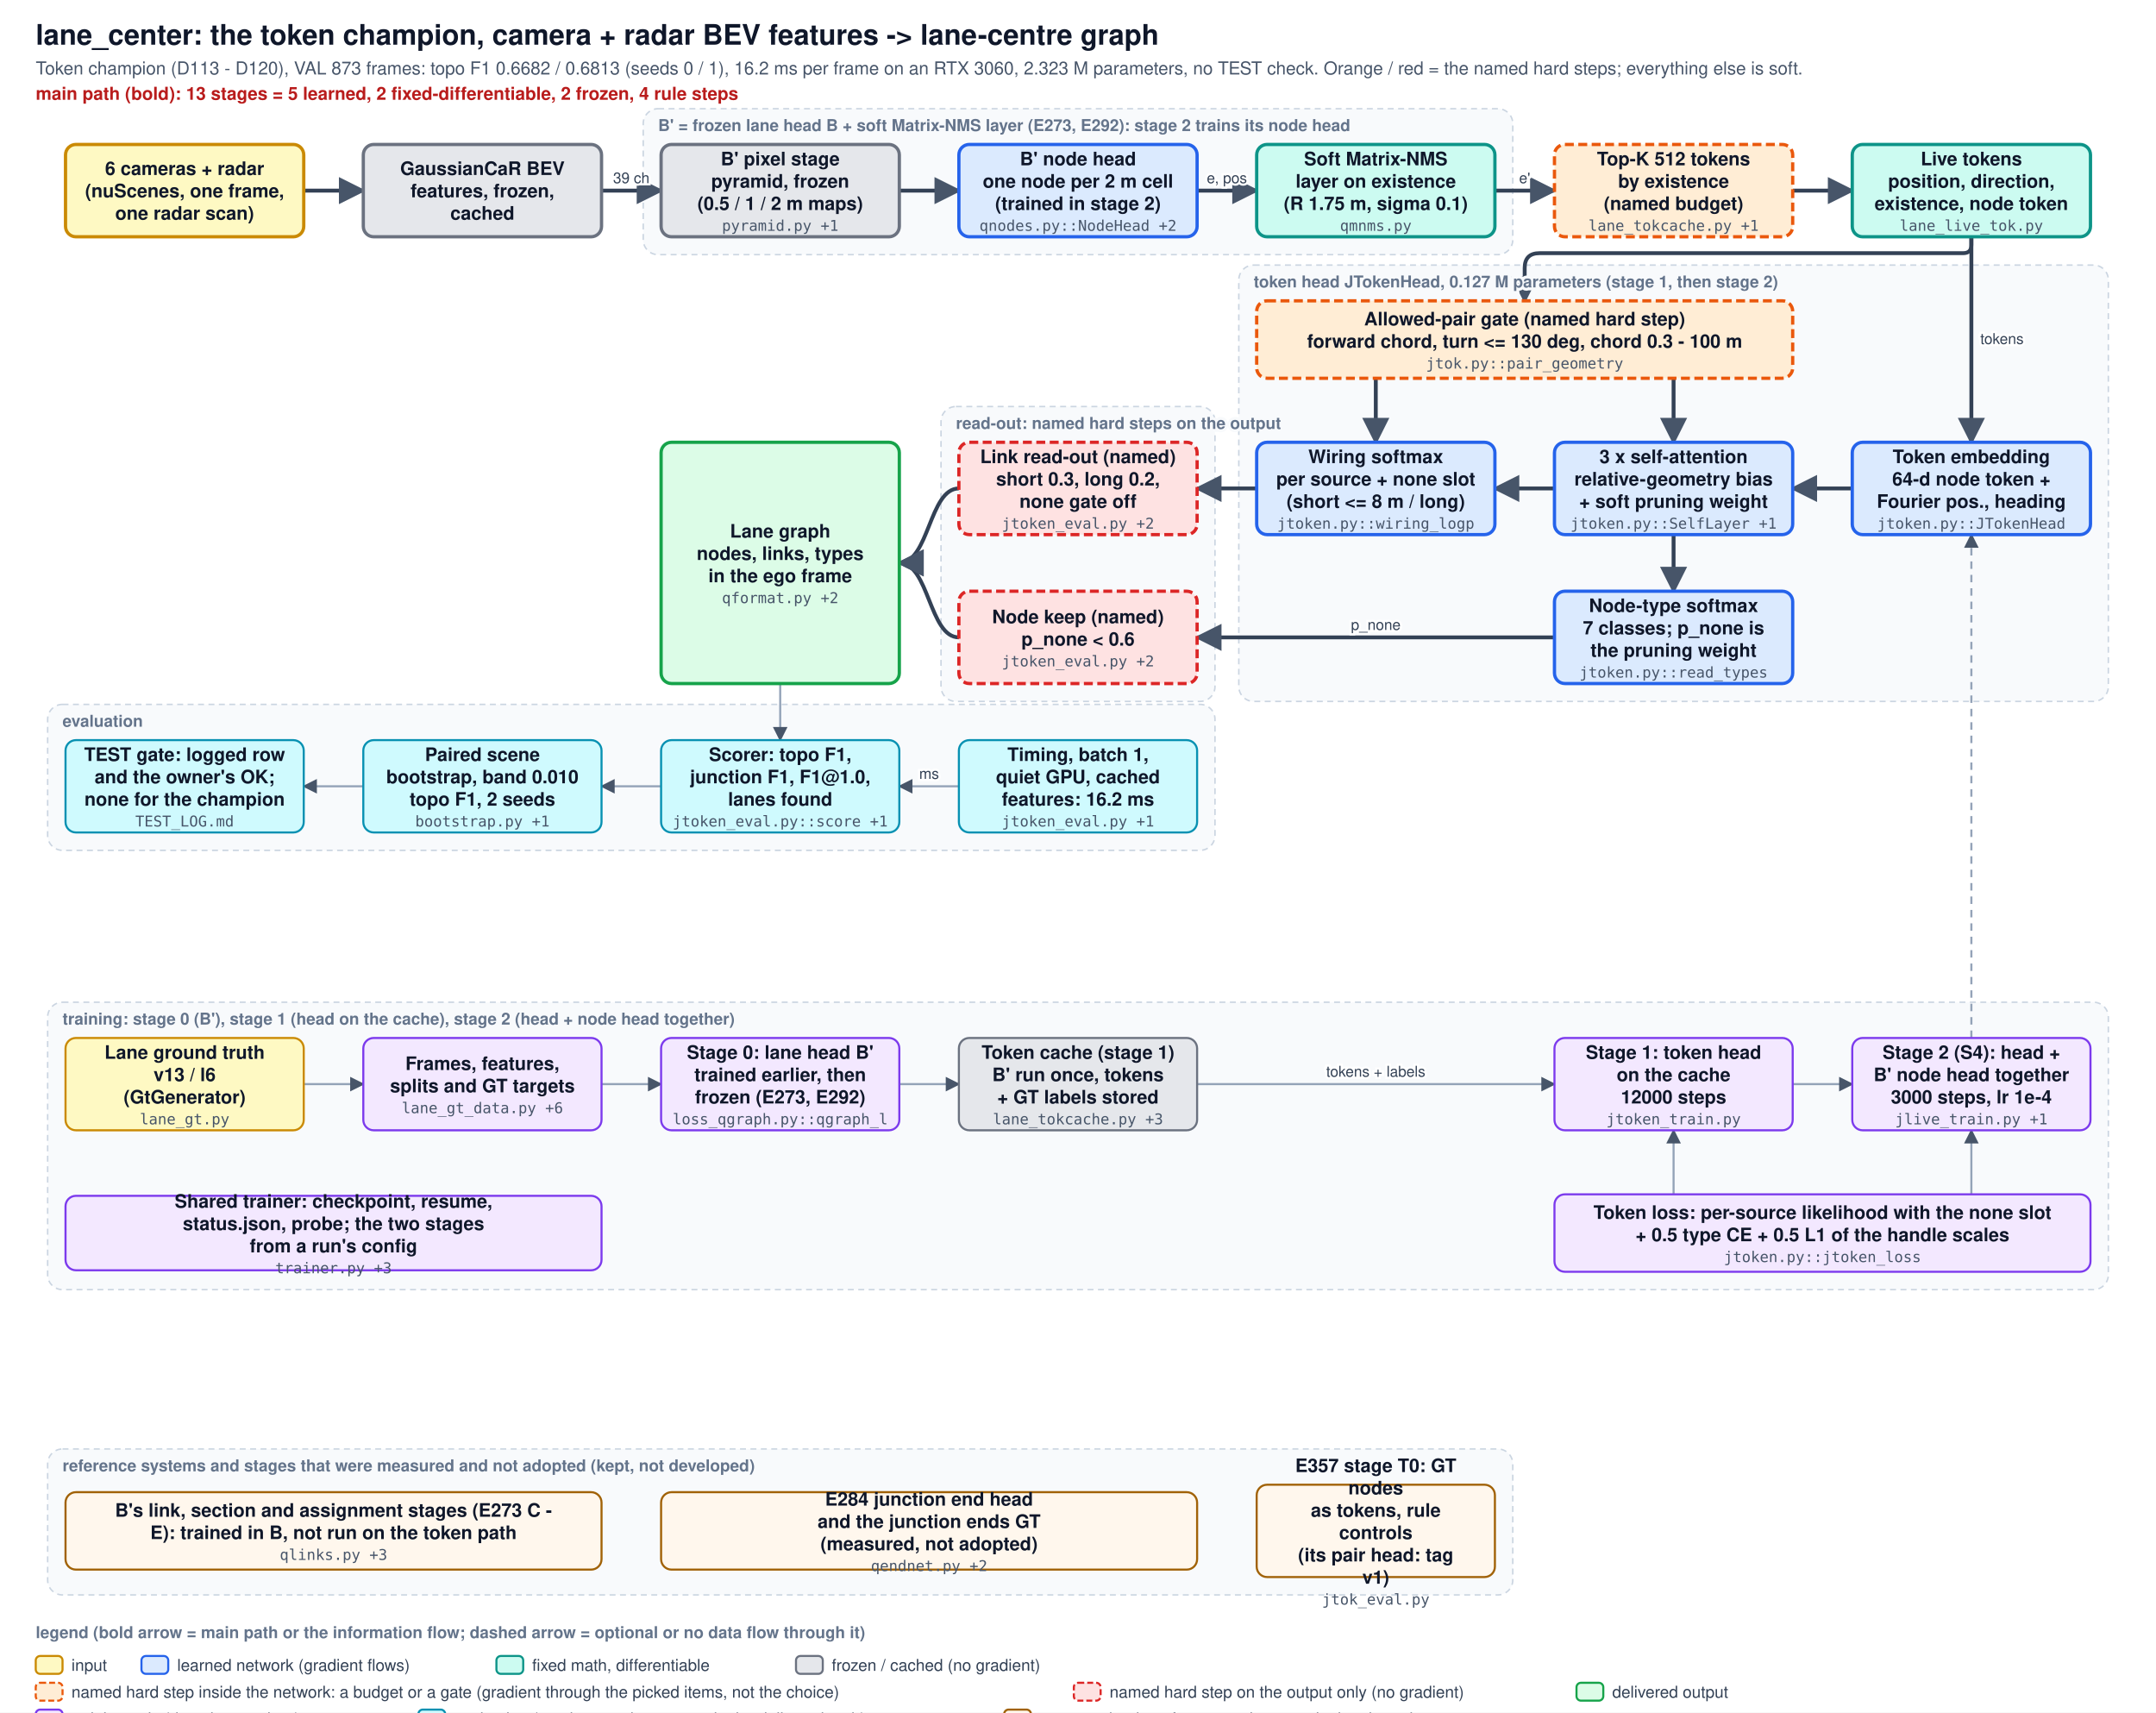
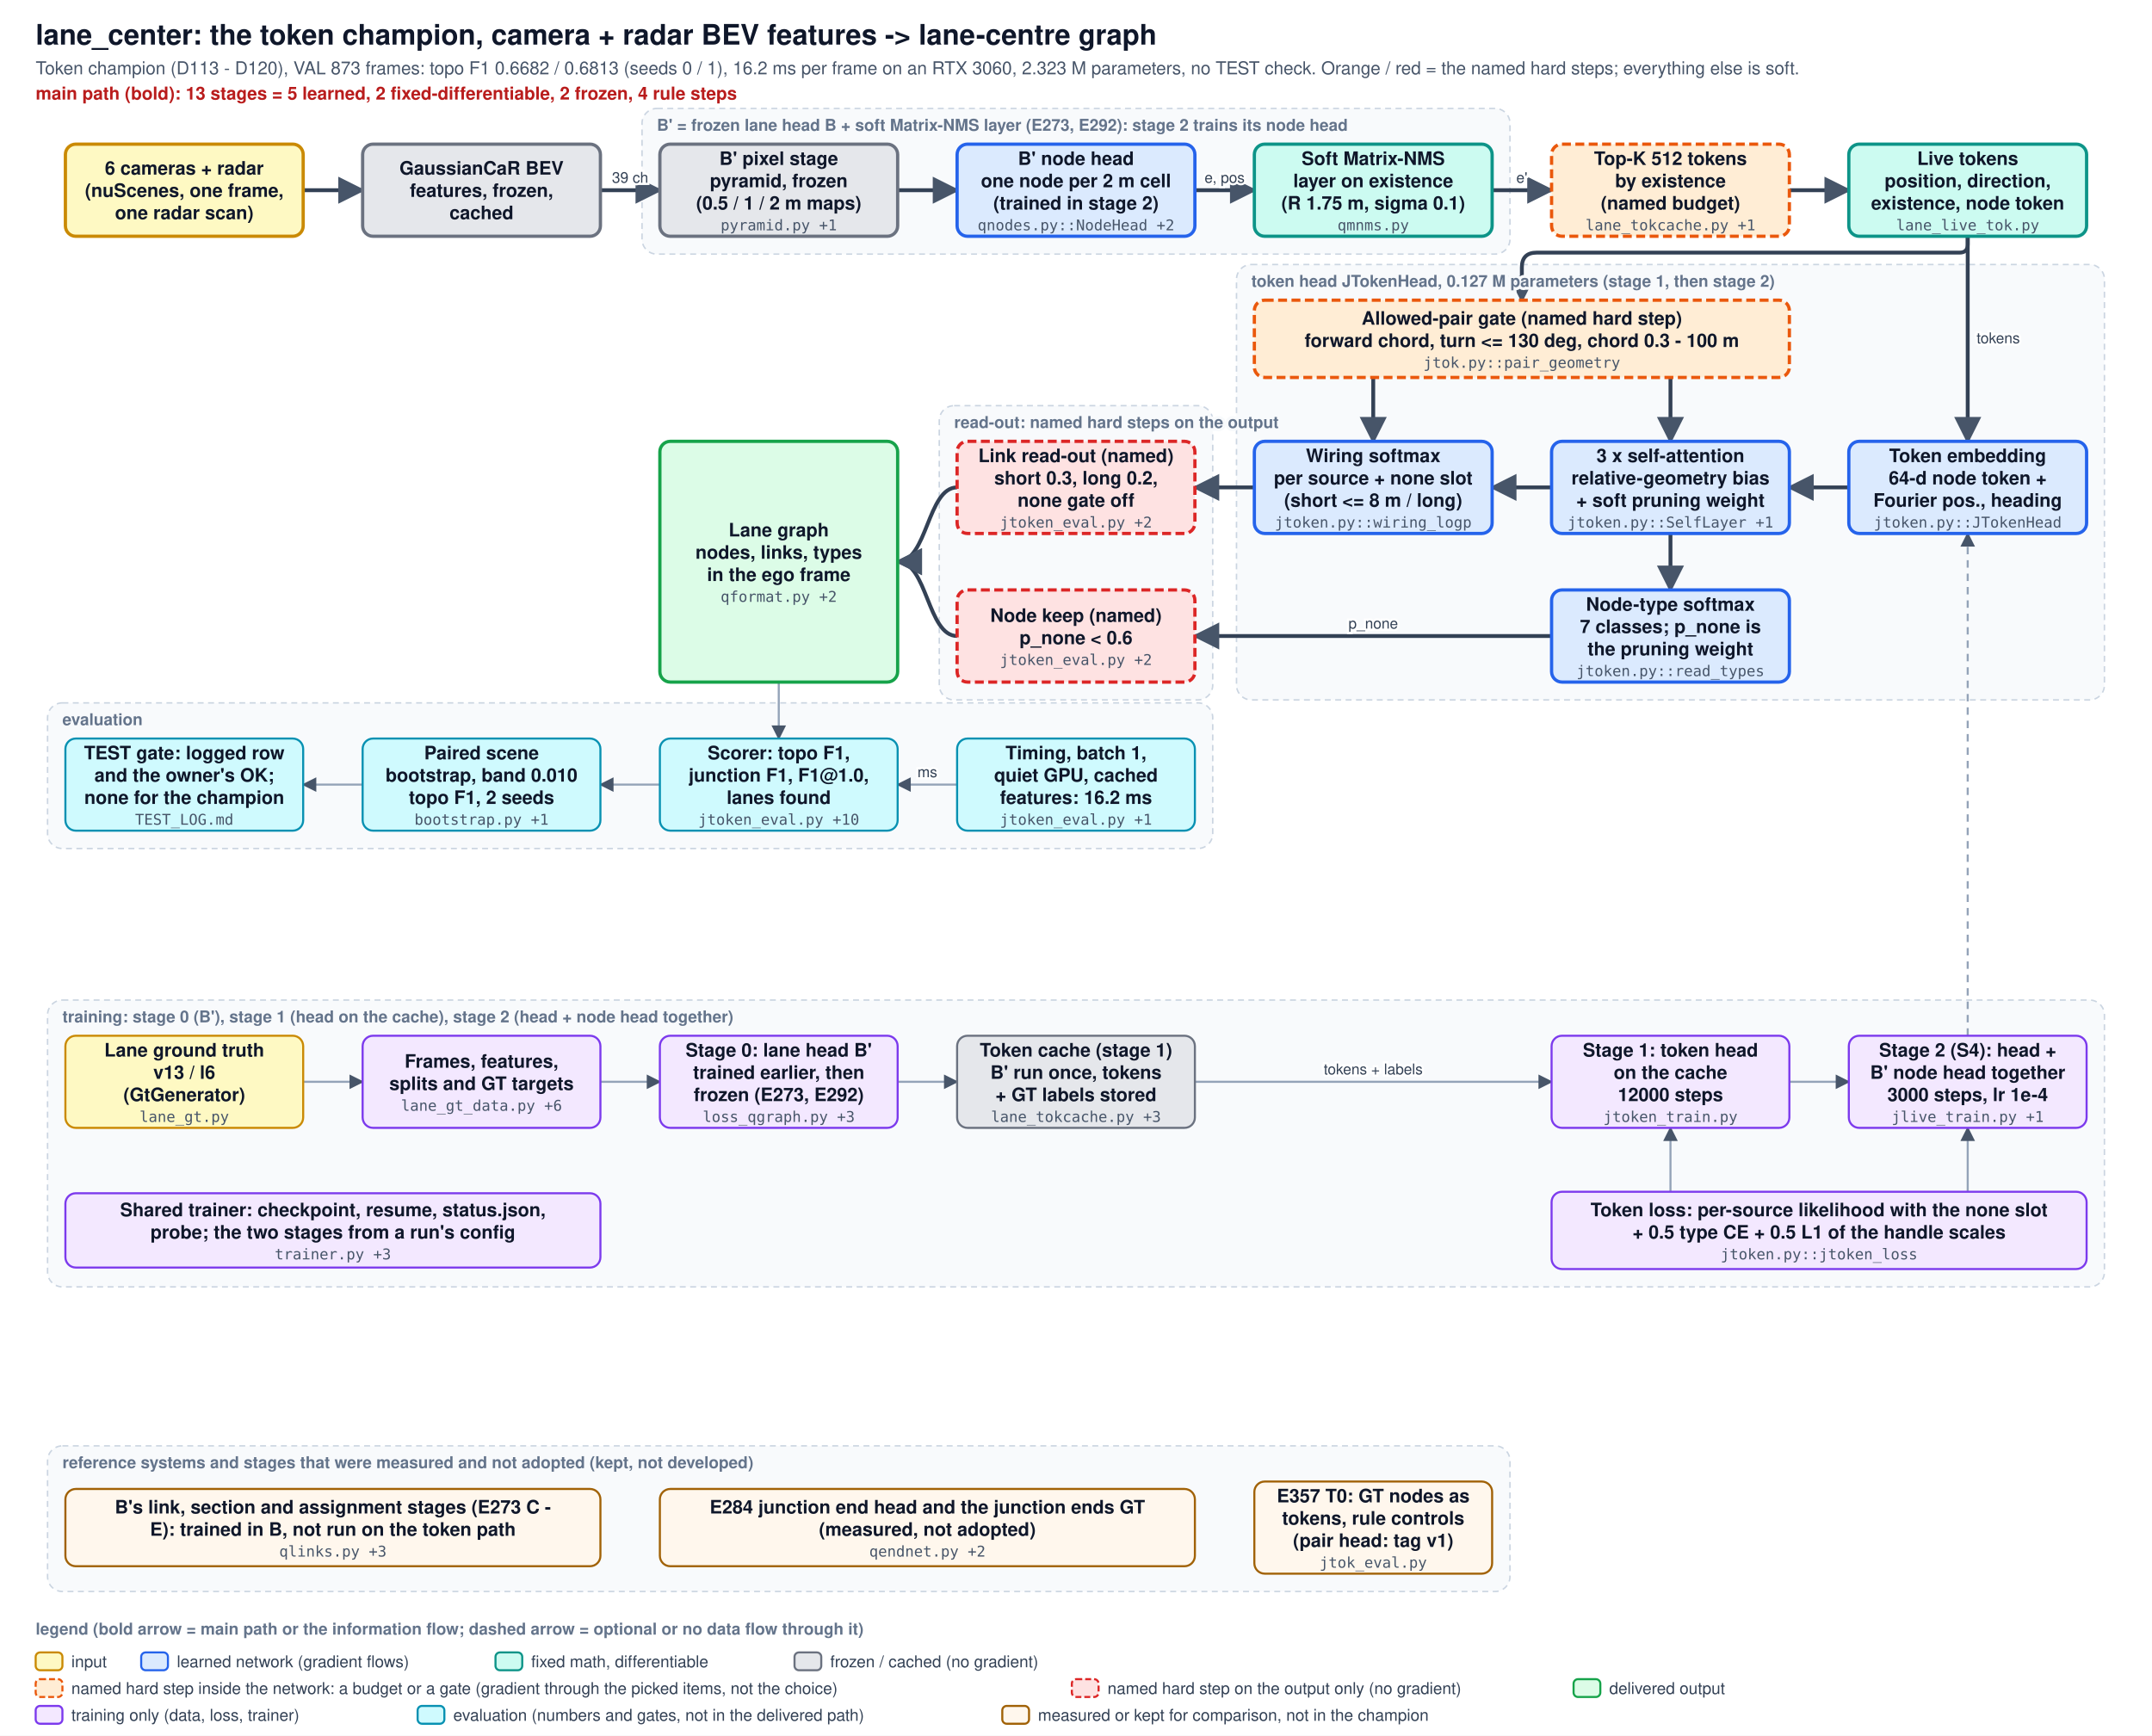
- <svg xmlns="http://www.w3.org/2000/svg" viewBox="0 0 1448 1150" width="1448" height="1150" font-family="Segoe UI, Helvetica, Arial, sans-serif">
+ <svg xmlns="http://www.w3.org/2000/svg" viewBox="0 0 1448 1168" width="1448" height="1168" font-family="Segoe UI, Helvetica, Arial, sans-serif">
  <defs>
    <marker id="ah" viewBox="0 0 10 10" refX="9" refY="5" markerWidth="7" markerHeight="7" orient="auto-start-reverse">
      <path d="M0,0 L10,5 L0,10 z" fill="#475569" />
    </marker>
  </defs>
-   <rect width="1448" height="1150" fill="#ffffff" />
+   <rect width="1448" height="1168" fill="#ffffff" />
  <text x="24" y="30" font-size="19" font-weight="700" fill="#0f172a">lane_center: the token champion, camera + radar BEV features -&gt; lane-centre graph</text>
  <text x="24" y="50" font-size="12" fill="#475569">Token champion (D113 - D120), VAL 873 frames: topo F1 0.6682 / 0.6813 (seeds 0 / 1), 16.2 ms per frame on an RTX 3060, 2.323 M parameters, no TEST check. Orange / red = the named hard steps; everything else is soft.</text>
  <text x="24" y="67" font-size="12" font-weight="600" fill="#b91c1c">main path (bold): 13 stages = 5 learned, 2 fixed-differentiable, 2 frozen, 4 rule steps</text>
  <rect x="432.0" y="73.0" width="584.0" height="98.0" rx="10" fill="#f8fafc" stroke="#cbd5e1" stroke-dasharray="4 3" />
  <rect x="832.0" y="178.0" width="584.0" height="293.0" rx="10" fill="#f8fafc" stroke="#cbd5e1" stroke-dasharray="4 3" />
  <rect x="632.0" y="273.0" width="184.0" height="198.0" rx="10" fill="#f8fafc" stroke="#cbd5e1" stroke-dasharray="4 3" />
  <rect x="32.0" y="473.0" width="784.0" height="98.0" rx="10" fill="#f8fafc" stroke="#cbd5e1" stroke-dasharray="4 3" />
  <rect x="32.0" y="673.0" width="1384.0" height="193.0" rx="10" fill="#f8fafc" stroke="#cbd5e1" stroke-dasharray="4 3" />
  <rect x="32.0" y="973.0" width="984.0" height="98.0" rx="10" fill="#f8fafc" stroke="#cbd5e1" stroke-dasharray="4 3" />
  <path d="M204.0,128.0 C224.0,128.0 224.0,128.0 244.0,128.0" fill="none" stroke="#334155" stroke-width="2.6" marker-end="url(#ah)" />
  <path d="M404.0,128.0 C424.0,128.0 424.0,128.0 444.0,128.0" fill="none" stroke="#334155" stroke-width="2.6" marker-end="url(#ah)" />
  <path d="M604.0,128.0 C624.0,128.0 624.0,128.0 644.0,128.0" fill="none" stroke="#334155" stroke-width="2.6" marker-end="url(#ah)" />
  <path d="M804.0,128.0 C824.0,128.0 824.0,128.0 844.0,128.0" fill="none" stroke="#334155" stroke-width="2.6" marker-end="url(#ah)" />
  <path d="M1004.0,128.0 C1024.0,128.0 1024.0,128.0 1044.0,128.0" fill="none" stroke="#334155" stroke-width="2.6" marker-end="url(#ah)" />
  <path d="M1204.0,128.0 C1224.0,128.0 1224.0,128.0 1244.0,128.0" fill="none" stroke="#334155" stroke-width="2.6" marker-end="url(#ah)" />
  <path d="M1324.0,159.0 C1324.0,228.0 1324.0,228.0 1324.0,297.0" fill="none" stroke="#334155" stroke-width="2.6" marker-end="url(#ah)" />
  <path d="M1324.0,159.0 L1324.0,164.5 Q1324.0,170.0 1318.5,170.0 L1034.0,170.0 Q1024.0,170.0 1024.0,180.0 L1024.0,202.0" fill="none" stroke="#334155" stroke-width="2.6" marker-end="url(#ah)" />
  <path d="M1244.0,328.0 C1224.0,328.0 1224.0,328.0 1204.0,328.0" fill="none" stroke="#334155" stroke-width="2.6" marker-end="url(#ah)" />
  <path d="M1124.0,254.0 C1124.0,275.5 1124.0,275.5 1124.0,297.0" fill="none" stroke="#334155" stroke-width="2.6" marker-end="url(#ah)" />
  <path d="M924.0,254.0 C924.0,275.5 924.0,275.5 924.0,297.0" fill="none" stroke="#334155" stroke-width="2.6" marker-end="url(#ah)" />
  <path d="M1044.0,328.0 C1024.0,328.0 1024.0,328.0 1004.0,328.0" fill="none" stroke="#334155" stroke-width="2.6" marker-end="url(#ah)" />
  <path d="M1124.0,359.0 C1124.0,378.0 1124.0,378.0 1124.0,397.0" fill="none" stroke="#334155" stroke-width="2.6" marker-end="url(#ah)" />
  <path d="M844.0,328.0 C824.0,328.0 824.0,328.0 804.0,328.0" fill="none" stroke="#334155" stroke-width="2.6" marker-end="url(#ah)" />
  <path d="M1044.0,428.0 C924.0,428.0 924.0,428.0 804.0,428.0" fill="none" stroke="#334155" stroke-width="2.6" marker-end="url(#ah)" />
  <path d="M644.0,328.0 C624.0,328.0 624.0,378.0 604.0,378.0" fill="none" stroke="#334155" stroke-width="2.6" marker-end="url(#ah)" />
  <path d="M644.0,428.0 C624.0,428.0 624.0,378.0 604.0,378.0" fill="none" stroke="#334155" stroke-width="2.6" marker-end="url(#ah)" />
  <path d="M524.0,459.0 C524.0,478.0 524.0,478.0 524.0,497.0" fill="none" stroke="#94a3b8" stroke-width="1.4" marker-end="url(#ah)" />
  <path d="M444.0,528.0 C424.0,528.0 424.0,528.0 404.0,528.0" fill="none" stroke="#94a3b8" stroke-width="1.4" marker-end="url(#ah)" />
  <path d="M244.0,528.0 C224.0,528.0 224.0,528.0 204.0,528.0" fill="none" stroke="#94a3b8" stroke-width="1.4" marker-end="url(#ah)" />
  <path d="M644.0,528.0 C624.0,528.0 624.0,528.0 604.0,528.0" fill="none" stroke="#94a3b8" stroke-width="1.4" marker-end="url(#ah)" />
  <path d="M204.0,728.0 C224.0,728.0 224.0,728.0 244.0,728.0" fill="none" stroke="#94a3b8" stroke-width="1.4" marker-end="url(#ah)" />
  <path d="M404.0,728.0 C424.0,728.0 424.0,728.0 444.0,728.0" fill="none" stroke="#94a3b8" stroke-width="1.4" marker-end="url(#ah)" />
  <path d="M604.0,728.0 C624.0,728.0 624.0,728.0 644.0,728.0" fill="none" stroke="#94a3b8" stroke-width="1.4" marker-end="url(#ah)" />
  <path d="M804.0,728.0 C924.0,728.0 924.0,728.0 1044.0,728.0" fill="none" stroke="#94a3b8" stroke-width="1.4" marker-end="url(#ah)" />
  <path d="M1204.0,728.0 C1224.0,728.0 1224.0,728.0 1244.0,728.0" fill="none" stroke="#94a3b8" stroke-width="1.4" marker-end="url(#ah)" />
  <path d="M1124.0,802.0 C1124.0,780.5 1124.0,780.5 1124.0,759.0" fill="none" stroke="#94a3b8" stroke-width="1.4" marker-end="url(#ah)" />
  <path d="M1324.0,802.0 C1324.0,780.5 1324.0,780.5 1324.0,759.0" fill="none" stroke="#94a3b8" stroke-width="1.4" marker-end="url(#ah)" />
  <path d="M1324.0,697.0 C1324.0,528.0 1324.0,528.0 1324.0,359.0" fill="none" stroke="#94a3b8" stroke-width="1.4" stroke-dasharray="5 4" marker-end="url(#ah)" />
  <g>
    <rect x="44" y="97.0" width="160" height="62" rx="7" fill="#fef9c3" stroke="#ca8a04" stroke-width="2.2" />
    <text x="124.0" y="117.5" font-size="12.5" font-weight="600" text-anchor="middle" fill="#0f172a">6 cameras + radar</text>
    <text x="124.0" y="132.5" font-size="12.5" font-weight="600" text-anchor="middle" fill="#0f172a">(nuScenes, one frame,</text>
    <text x="124.0" y="147.5" font-size="12.5" font-weight="600" text-anchor="middle" fill="#0f172a">one radar scan)</text>
  </g>
  <g>
    <rect x="244" y="97.0" width="160" height="62" rx="7" fill="#e5e7eb" stroke="#6b7280" stroke-width="2.2" />
    <text x="324.0" y="117.5" font-size="12.5" font-weight="600" text-anchor="middle" fill="#0f172a">GaussianCaR BEV</text>
    <text x="324.0" y="132.5" font-size="12.5" font-weight="600" text-anchor="middle" fill="#0f172a">features, frozen,</text>
    <text x="324.0" y="147.5" font-size="12.5" font-weight="600" text-anchor="middle" fill="#0f172a">cached</text>
  </g>
  <g>
    <rect x="444" y="97.0" width="160" height="62" rx="7" fill="#e5e7eb" stroke="#6b7280" stroke-width="2.2" />
    <text x="524.0" y="111.0" font-size="12.5" font-weight="600" text-anchor="middle" fill="#0f172a">B' pixel stage</text>
    <text x="524.0" y="126.0" font-size="12.5" font-weight="600" text-anchor="middle" fill="#0f172a">pyramid, frozen</text>
    <text x="524.0" y="141.0" font-size="12.5" font-weight="600" text-anchor="middle" fill="#0f172a">(0.5 / 1 / 2 m maps)</text>
    <text x="524.0" y="155.0" font-size="10" text-anchor="middle" fill="#475569" font-family="Consolas, Menlo, monospace">pyramid.py +1</text>
  </g>
  <g>
    <rect x="644" y="97.0" width="160" height="62" rx="7" fill="#dbeafe" stroke="#2563eb" stroke-width="2.2" />
    <text x="724.0" y="111.0" font-size="12.5" font-weight="600" text-anchor="middle" fill="#0f172a">B' node head</text>
    <text x="724.0" y="126.0" font-size="12.5" font-weight="600" text-anchor="middle" fill="#0f172a">one node per 2 m cell</text>
    <text x="724.0" y="141.0" font-size="12.5" font-weight="600" text-anchor="middle" fill="#0f172a">(trained in stage 2)</text>
    <text x="724.0" y="155.0" font-size="10" text-anchor="middle" fill="#475569" font-family="Consolas, Menlo, monospace">qnodes.py::NodeHead +2</text>
  </g>
  <g>
    <rect x="844" y="97.0" width="160" height="62" rx="7" fill="#ccfbf1" stroke="#0d9488" stroke-width="2.2" />
    <text x="924.0" y="111.0" font-size="12.5" font-weight="600" text-anchor="middle" fill="#0f172a">Soft Matrix-NMS</text>
    <text x="924.0" y="126.0" font-size="12.5" font-weight="600" text-anchor="middle" fill="#0f172a">layer on existence</text>
    <text x="924.0" y="141.0" font-size="12.5" font-weight="600" text-anchor="middle" fill="#0f172a">(R 1.75 m, sigma 0.1)</text>
    <text x="924.0" y="155.0" font-size="10" text-anchor="middle" fill="#475569" font-family="Consolas, Menlo, monospace">qmnms.py</text>
  </g>
  <g>
    <rect x="1044" y="97.0" width="160" height="62" rx="7" fill="#ffedd5" stroke="#ea580c" stroke-width="2.2" stroke-dasharray="6 3" />
    <text x="1124.0" y="111.0" font-size="12.5" font-weight="600" text-anchor="middle" fill="#0f172a">Top-K 512 tokens</text>
    <text x="1124.0" y="126.0" font-size="12.5" font-weight="600" text-anchor="middle" fill="#0f172a">by existence</text>
    <text x="1124.0" y="141.0" font-size="12.5" font-weight="600" text-anchor="middle" fill="#0f172a">(named budget)</text>
    <text x="1124.0" y="155.0" font-size="10" text-anchor="middle" fill="#475569" font-family="Consolas, Menlo, monospace">lane_tokcache.py +1</text>
  </g>
  <g>
    <rect x="1244" y="97.0" width="160" height="62" rx="7" fill="#ccfbf1" stroke="#0d9488" stroke-width="2.2" />
    <text x="1324.0" y="111.0" font-size="12.5" font-weight="600" text-anchor="middle" fill="#0f172a">Live tokens</text>
    <text x="1324.0" y="126.0" font-size="12.5" font-weight="600" text-anchor="middle" fill="#0f172a">position, direction,</text>
    <text x="1324.0" y="141.0" font-size="12.5" font-weight="600" text-anchor="middle" fill="#0f172a">existence, node token</text>
    <text x="1324.0" y="155.0" font-size="10" text-anchor="middle" fill="#475569" font-family="Consolas, Menlo, monospace">lane_live_tok.py</text>
  </g>
  <g>
    <rect x="844" y="202.0" width="360" height="52" rx="7" fill="#ffedd5" stroke="#ea580c" stroke-width="2.2" stroke-dasharray="6 3" />
    <text x="1024.0" y="218.5" font-size="12.5" font-weight="600" text-anchor="middle" fill="#0f172a">Allowed-pair gate (named hard step)</text>
    <text x="1024.0" y="233.5" font-size="12.5" font-weight="600" text-anchor="middle" fill="#0f172a">forward chord, turn &lt;= 130 deg, chord 0.3 - 100 m</text>
    <text x="1024.0" y="247.5" font-size="10" text-anchor="middle" fill="#475569" font-family="Consolas, Menlo, monospace">jtok.py::pair_geometry</text>
  </g>
  <g>
    <rect x="1244" y="297.0" width="160" height="62" rx="7" fill="#dbeafe" stroke="#2563eb" stroke-width="2.2" />
    <text x="1324.0" y="311.0" font-size="12.5" font-weight="600" text-anchor="middle" fill="#0f172a">Token embedding</text>
    <text x="1324.0" y="326.0" font-size="12.5" font-weight="600" text-anchor="middle" fill="#0f172a">64-d node token +</text>
    <text x="1324.0" y="341.0" font-size="12.5" font-weight="600" text-anchor="middle" fill="#0f172a">Fourier pos., heading</text>
    <text x="1324.0" y="355.0" font-size="10" text-anchor="middle" fill="#475569" font-family="Consolas, Menlo, monospace">jtoken.py::JTokenHead</text>
  </g>
  <g>
    <rect x="1044" y="297.0" width="160" height="62" rx="7" fill="#dbeafe" stroke="#2563eb" stroke-width="2.2" />
    <text x="1124.0" y="311.0" font-size="12.5" font-weight="600" text-anchor="middle" fill="#0f172a">3 x self-attention</text>
    <text x="1124.0" y="326.0" font-size="12.5" font-weight="600" text-anchor="middle" fill="#0f172a">relative-geometry bias</text>
    <text x="1124.0" y="341.0" font-size="12.5" font-weight="600" text-anchor="middle" fill="#0f172a">+ soft pruning weight</text>
    <text x="1124.0" y="355.0" font-size="10" text-anchor="middle" fill="#475569" font-family="Consolas, Menlo, monospace">jtoken.py::SelfLayer +1</text>
  </g>
  <g>
    <rect x="844" y="297.0" width="160" height="62" rx="7" fill="#dbeafe" stroke="#2563eb" stroke-width="2.2" />
    <text x="924.0" y="311.0" font-size="12.5" font-weight="600" text-anchor="middle" fill="#0f172a">Wiring softmax</text>
    <text x="924.0" y="326.0" font-size="12.5" font-weight="600" text-anchor="middle" fill="#0f172a">per source + none slot</text>
    <text x="924.0" y="341.0" font-size="12.5" font-weight="600" text-anchor="middle" fill="#0f172a">(short &lt;= 8 m / long)</text>
    <text x="924.0" y="355.0" font-size="10" text-anchor="middle" fill="#475569" font-family="Consolas, Menlo, monospace">jtoken.py::wiring_logp</text>
  </g>
  <g>
    <rect x="1044" y="397.0" width="160" height="62" rx="7" fill="#dbeafe" stroke="#2563eb" stroke-width="2.2" />
    <text x="1124.0" y="411.0" font-size="12.5" font-weight="600" text-anchor="middle" fill="#0f172a">Node-type softmax</text>
    <text x="1124.0" y="426.0" font-size="12.5" font-weight="600" text-anchor="middle" fill="#0f172a">7 classes; p_none is</text>
    <text x="1124.0" y="441.0" font-size="12.5" font-weight="600" text-anchor="middle" fill="#0f172a">the pruning weight</text>
    <text x="1124.0" y="455.0" font-size="10" text-anchor="middle" fill="#475569" font-family="Consolas, Menlo, monospace">jtoken.py::read_types</text>
  </g>
  <g>
    <rect x="644" y="297.0" width="160" height="62" rx="7" fill="#fee2e2" stroke="#dc2626" stroke-width="2.2" stroke-dasharray="6 3" />
    <text x="724.0" y="311.0" font-size="12.5" font-weight="600" text-anchor="middle" fill="#0f172a">Link read-out (named)</text>
    <text x="724.0" y="326.0" font-size="12.5" font-weight="600" text-anchor="middle" fill="#0f172a">short 0.3, long 0.2,</text>
    <text x="724.0" y="341.0" font-size="12.5" font-weight="600" text-anchor="middle" fill="#0f172a">none gate off</text>
    <text x="724.0" y="355.0" font-size="10" text-anchor="middle" fill="#475569" font-family="Consolas, Menlo, monospace">jtoken_eval.py +2</text>
  </g>
  <g>
    <rect x="644" y="397.0" width="160" height="62" rx="7" fill="#fee2e2" stroke="#dc2626" stroke-width="2.2" stroke-dasharray="6 3" />
    <text x="724.0" y="418.5" font-size="12.5" font-weight="600" text-anchor="middle" fill="#0f172a">Node keep (named)</text>
    <text x="724.0" y="433.5" font-size="12.5" font-weight="600" text-anchor="middle" fill="#0f172a">p_none &lt; 0.6</text>
    <text x="724.0" y="447.5" font-size="10" text-anchor="middle" fill="#475569" font-family="Consolas, Menlo, monospace">jtoken_eval.py +2</text>
  </g>
  <g>
    <rect x="444" y="297.0" width="160" height="162" rx="7" fill="#dcfce7" stroke="#16a34a" stroke-width="2.2" />
    <text x="524.0" y="361.0" font-size="12.5" font-weight="600" text-anchor="middle" fill="#0f172a">Lane graph</text>
    <text x="524.0" y="376.0" font-size="12.5" font-weight="600" text-anchor="middle" fill="#0f172a">nodes, links, types</text>
    <text x="524.0" y="391.0" font-size="12.5" font-weight="600" text-anchor="middle" fill="#0f172a">in the ego frame</text>
    <text x="524.0" y="405.0" font-size="10" text-anchor="middle" fill="#475569" font-family="Consolas, Menlo, monospace">qformat.py +2</text>
  </g>
  <g>
    <rect x="44" y="497.0" width="160" height="62" rx="7" fill="#cffafe" stroke="#0891b2" stroke-width="1.4" />
    <text x="124.0" y="511.0" font-size="12.5" font-weight="600" text-anchor="middle" fill="#0f172a">TEST gate: logged row</text>
    <text x="124.0" y="526.0" font-size="12.5" font-weight="600" text-anchor="middle" fill="#0f172a">and the owner's OK;</text>
    <text x="124.0" y="541.0" font-size="12.5" font-weight="600" text-anchor="middle" fill="#0f172a">none for the champion</text>
    <text x="124.0" y="555.0" font-size="10" text-anchor="middle" fill="#475569" font-family="Consolas, Menlo, monospace">TEST_LOG.md</text>
  </g>
  <g>
    <rect x="244" y="497.0" width="160" height="62" rx="7" fill="#cffafe" stroke="#0891b2" stroke-width="1.4" />
    <text x="324.0" y="511.0" font-size="12.5" font-weight="600" text-anchor="middle" fill="#0f172a">Paired scene</text>
    <text x="324.0" y="526.0" font-size="12.5" font-weight="600" text-anchor="middle" fill="#0f172a">bootstrap, band 0.010</text>
    <text x="324.0" y="541.0" font-size="12.5" font-weight="600" text-anchor="middle" fill="#0f172a">topo F1, 2 seeds</text>
    <text x="324.0" y="555.0" font-size="10" text-anchor="middle" fill="#475569" font-family="Consolas, Menlo, monospace">bootstrap.py +1</text>
  </g>
  <g>
    <rect x="444" y="497.0" width="160" height="62" rx="7" fill="#cffafe" stroke="#0891b2" stroke-width="1.4" />
    <text x="524.0" y="511.0" font-size="12.5" font-weight="600" text-anchor="middle" fill="#0f172a">Scorer: topo F1,</text>
    <text x="524.0" y="526.0" font-size="12.5" font-weight="600" text-anchor="middle" fill="#0f172a">junction F1, F1@1.0,</text>
    <text x="524.0" y="541.0" font-size="12.5" font-weight="600" text-anchor="middle" fill="#0f172a">lanes found</text>
-     <text x="524.0" y="555.0" font-size="10" text-anchor="middle" fill="#475569" font-family="Consolas, Menlo, monospace">jtoken_eval.py::score +1</text>
+     <text x="524.0" y="555.0" font-size="10" text-anchor="middle" fill="#475569" font-family="Consolas, Menlo, monospace">jtoken_eval.py +10</text>
  </g>
  <g>
    <rect x="644" y="497.0" width="160" height="62" rx="7" fill="#cffafe" stroke="#0891b2" stroke-width="1.4" />
    <text x="724.0" y="511.0" font-size="12.5" font-weight="600" text-anchor="middle" fill="#0f172a">Timing, batch 1,</text>
    <text x="724.0" y="526.0" font-size="12.5" font-weight="600" text-anchor="middle" fill="#0f172a">quiet GPU, cached</text>
    <text x="724.0" y="541.0" font-size="12.5" font-weight="600" text-anchor="middle" fill="#0f172a">features: 16.2 ms</text>
    <text x="724.0" y="555.0" font-size="10" text-anchor="middle" fill="#475569" font-family="Consolas, Menlo, monospace">jtoken_eval.py +1</text>
  </g>
  <g>
    <rect x="44" y="697.0" width="160" height="62" rx="7" fill="#fef9c3" stroke="#ca8a04" stroke-width="1.4" />
    <text x="124.0" y="711.0" font-size="12.5" font-weight="600" text-anchor="middle" fill="#0f172a">Lane ground truth</text>
    <text x="124.0" y="726.0" font-size="12.5" font-weight="600" text-anchor="middle" fill="#0f172a">v13 / l6</text>
    <text x="124.0" y="741.0" font-size="12.5" font-weight="600" text-anchor="middle" fill="#0f172a">(GtGenerator)</text>
    <text x="124.0" y="755.0" font-size="10" text-anchor="middle" fill="#475569" font-family="Consolas, Menlo, monospace">lane_gt.py</text>
  </g>
  <g>
    <rect x="244" y="697.0" width="160" height="62" rx="7" fill="#f3e8ff" stroke="#7c3aed" stroke-width="1.4" />
    <text x="324.0" y="718.5" font-size="12.5" font-weight="600" text-anchor="middle" fill="#0f172a">Frames, features,</text>
    <text x="324.0" y="733.5" font-size="12.5" font-weight="600" text-anchor="middle" fill="#0f172a">splits and GT targets</text>
    <text x="324.0" y="747.5" font-size="10" text-anchor="middle" fill="#475569" font-family="Consolas, Menlo, monospace">lane_gt_data.py +6</text>
  </g>
  <g>
    <rect x="444" y="697.0" width="160" height="62" rx="7" fill="#f3e8ff" stroke="#7c3aed" stroke-width="1.4" />
    <text x="524.0" y="711.0" font-size="12.5" font-weight="600" text-anchor="middle" fill="#0f172a">Stage 0: lane head B'</text>
    <text x="524.0" y="726.0" font-size="12.5" font-weight="600" text-anchor="middle" fill="#0f172a">trained earlier, then</text>
    <text x="524.0" y="741.0" font-size="12.5" font-weight="600" text-anchor="middle" fill="#0f172a">frozen (E273, E292)</text>
-     <text x="524.0" y="755.0" font-size="10" text-anchor="middle" fill="#475569" font-family="Consolas, Menlo, monospace">loss_qgraph.py::qgraph_l</text>
+     <text x="524.0" y="755.0" font-size="10" text-anchor="middle" fill="#475569" font-family="Consolas, Menlo, monospace">loss_qgraph.py +3</text>
  </g>
  <g>
    <rect x="644" y="697.0" width="160" height="62" rx="7" fill="#e5e7eb" stroke="#6b7280" stroke-width="1.4" />
    <text x="724.0" y="711.0" font-size="12.5" font-weight="600" text-anchor="middle" fill="#0f172a">Token cache (stage 1)</text>
    <text x="724.0" y="726.0" font-size="12.5" font-weight="600" text-anchor="middle" fill="#0f172a">B' run once, tokens</text>
    <text x="724.0" y="741.0" font-size="12.5" font-weight="600" text-anchor="middle" fill="#0f172a">+ GT labels stored</text>
    <text x="724.0" y="755.0" font-size="10" text-anchor="middle" fill="#475569" font-family="Consolas, Menlo, monospace">lane_tokcache.py +3</text>
  </g>
  <g>
    <rect x="1044" y="697.0" width="160" height="62" rx="7" fill="#f3e8ff" stroke="#7c3aed" stroke-width="1.4" />
    <text x="1124.0" y="711.0" font-size="12.5" font-weight="600" text-anchor="middle" fill="#0f172a">Stage 1: token head</text>
    <text x="1124.0" y="726.0" font-size="12.5" font-weight="600" text-anchor="middle" fill="#0f172a">on the cache</text>
    <text x="1124.0" y="741.0" font-size="12.5" font-weight="600" text-anchor="middle" fill="#0f172a">12000 steps</text>
    <text x="1124.0" y="755.0" font-size="10" text-anchor="middle" fill="#475569" font-family="Consolas, Menlo, monospace">jtoken_train.py</text>
  </g>
  <g>
    <rect x="1244" y="697.0" width="160" height="62" rx="7" fill="#f3e8ff" stroke="#7c3aed" stroke-width="1.4" />
    <text x="1324.0" y="711.0" font-size="12.5" font-weight="600" text-anchor="middle" fill="#0f172a">Stage 2 (S4): head +</text>
    <text x="1324.0" y="726.0" font-size="12.5" font-weight="600" text-anchor="middle" fill="#0f172a">B' node head together</text>
    <text x="1324.0" y="741.0" font-size="12.5" font-weight="600" text-anchor="middle" fill="#0f172a">3000 steps, lr 1e-4</text>
    <text x="1324.0" y="755.0" font-size="10" text-anchor="middle" fill="#475569" font-family="Consolas, Menlo, monospace">jlive_train.py +1</text>
  </g>
  <g>
    <rect x="44" y="803.0" width="360" height="50" rx="7" fill="#f3e8ff" stroke="#7c3aed" stroke-width="1.4" />
-     <text x="224.0" y="811.0" font-size="12.5" font-weight="600" text-anchor="middle" fill="#0f172a">Shared trainer: checkpoint, resume,</text>
-     <text x="224.0" y="826.0" font-size="12.5" font-weight="600" text-anchor="middle" fill="#0f172a">status.json, probe; the two stages</text>
-     <text x="224.0" y="841.0" font-size="12.5" font-weight="600" text-anchor="middle" fill="#0f172a">from a run's config</text>
-     <text x="224.0" y="855.0" font-size="10" text-anchor="middle" fill="#475569" font-family="Consolas, Menlo, monospace">trainer.py +3</text>
+     <text x="224.0" y="818.5" font-size="12.5" font-weight="600" text-anchor="middle" fill="#0f172a">Shared trainer: checkpoint, resume, status.json,</text>
+     <text x="224.0" y="833.5" font-size="12.5" font-weight="600" text-anchor="middle" fill="#0f172a">probe; the two stages from a run's config</text>
+     <text x="224.0" y="847.5" font-size="10" text-anchor="middle" fill="#475569" font-family="Consolas, Menlo, monospace">trainer.py +3</text>
  </g>
  <g>
    <rect x="1044" y="802.0" width="360" height="52" rx="7" fill="#f3e8ff" stroke="#7c3aed" stroke-width="1.4" />
    <text x="1224.0" y="818.5" font-size="12.5" font-weight="600" text-anchor="middle" fill="#0f172a">Token loss: per-source likelihood with the none slot</text>
    <text x="1224.0" y="833.5" font-size="12.5" font-weight="600" text-anchor="middle" fill="#0f172a">+ 0.5 type CE + 0.5 L1 of the handle scales</text>
    <text x="1224.0" y="847.5" font-size="10" text-anchor="middle" fill="#475569" font-family="Consolas, Menlo, monospace">jtoken.py::jtoken_loss</text>
  </g>
  <g>
    <rect x="444" y="1002.0" width="360" height="52" rx="7" fill="#fff7ed" stroke="#a16207" stroke-width="1.4" />
-     <text x="624.0" y="1011.0" font-size="12.5" font-weight="600" text-anchor="middle" fill="#0f172a">E284 junction end head</text>
-     <text x="624.0" y="1026.0" font-size="12.5" font-weight="600" text-anchor="middle" fill="#0f172a">and the junction ends GT</text>
-     <text x="624.0" y="1041.0" font-size="12.5" font-weight="600" text-anchor="middle" fill="#0f172a">(measured, not adopted)</text>
-     <text x="624.0" y="1055.0" font-size="10" text-anchor="middle" fill="#475569" font-family="Consolas, Menlo, monospace">qendnet.py +2</text>
+     <text x="624.0" y="1018.5" font-size="12.5" font-weight="600" text-anchor="middle" fill="#0f172a">E284 junction end head and the junction ends GT</text>
+     <text x="624.0" y="1033.5" font-size="12.5" font-weight="600" text-anchor="middle" fill="#0f172a">(measured, not adopted)</text>
+     <text x="624.0" y="1047.5" font-size="10" text-anchor="middle" fill="#475569" font-family="Consolas, Menlo, monospace">qendnet.py +2</text>
  </g>
  <g>
    <rect x="44" y="1002.0" width="360" height="52" rx="7" fill="#fff7ed" stroke="#a16207" stroke-width="1.4" />
    <text x="224.0" y="1018.5" font-size="12.5" font-weight="600" text-anchor="middle" fill="#0f172a">B's link, section and assignment stages (E273 C -</text>
    <text x="224.0" y="1033.5" font-size="12.5" font-weight="600" text-anchor="middle" fill="#0f172a">E): trained in B, not run on the token path</text>
    <text x="224.0" y="1047.5" font-size="10" text-anchor="middle" fill="#475569" font-family="Consolas, Menlo, monospace">qlinks.py +3</text>
  </g>
  <g>
    <rect x="844" y="997.0" width="160" height="62" rx="7" fill="#fff7ed" stroke="#a16207" stroke-width="1.4" />
-     <text x="924.0" y="988.5" font-size="12.5" font-weight="600" text-anchor="middle" fill="#0f172a">E357 stage T0: GT</text>
-     <text x="924.0" y="1003.5" font-size="12.5" font-weight="600" text-anchor="middle" fill="#0f172a">nodes</text>
-     <text x="924.0" y="1018.5" font-size="12.5" font-weight="600" text-anchor="middle" fill="#0f172a">as tokens, rule</text>
-     <text x="924.0" y="1033.5" font-size="12.5" font-weight="600" text-anchor="middle" fill="#0f172a">controls</text>
-     <text x="924.0" y="1048.5" font-size="12.5" font-weight="600" text-anchor="middle" fill="#0f172a">(its pair head: tag</text>
-     <text x="924.0" y="1063.5" font-size="12.5" font-weight="600" text-anchor="middle" fill="#0f172a">v1)</text>
-     <text x="924.0" y="1077.5" font-size="10" text-anchor="middle" fill="#475569" font-family="Consolas, Menlo, monospace">jtok_eval.py</text>
+     <text x="924.0" y="1011.0" font-size="12.5" font-weight="600" text-anchor="middle" fill="#0f172a">E357 T0: GT nodes as</text>
+     <text x="924.0" y="1026.0" font-size="12.5" font-weight="600" text-anchor="middle" fill="#0f172a">tokens, rule controls</text>
+     <text x="924.0" y="1041.0" font-size="12.5" font-weight="600" text-anchor="middle" fill="#0f172a">(pair head: tag v1)</text>
+     <text x="924.0" y="1055.0" font-size="10" text-anchor="middle" fill="#475569" font-family="Consolas, Menlo, monospace">jtok_eval.py</text>
  </g>
  <text x="442.0" y="88.0" font-size="11" font-weight="600" fill="#64748b" stroke="#f8fafc" stroke-width="4" paint-order="stroke">B' = frozen lane head B + soft Matrix-NMS layer (E273, E292): stage 2 trains its node head</text>
  <text x="842.0" y="193.0" font-size="11" font-weight="600" fill="#64748b" stroke="#f8fafc" stroke-width="4" paint-order="stroke">token head JTokenHead, 0.127 M parameters (stage 1, then stage 2)</text>
  <text x="642.0" y="288.0" font-size="11" font-weight="600" fill="#64748b" stroke="#f8fafc" stroke-width="4" paint-order="stroke">read-out: named hard steps on the output</text>
  <text x="42.0" y="488.0" font-size="11" font-weight="600" fill="#64748b" stroke="#f8fafc" stroke-width="4" paint-order="stroke">evaluation</text>
  <text x="42.0" y="688.0" font-size="11" font-weight="600" fill="#64748b" stroke="#f8fafc" stroke-width="4" paint-order="stroke">training: stage 0 (B'), stage 1 (head on the cache), stage 2 (head + node head together)</text>
  <text x="42.0" y="988.0" font-size="11" font-weight="600" fill="#64748b" stroke="#f8fafc" stroke-width="4" paint-order="stroke">reference systems and stages that were measured and not adopted (kept, not developed)</text>
  <text x="424.0" y="123.0" font-size="10" text-anchor="middle" fill="#334155" stroke="#ffffff" stroke-width="3" paint-order="stroke">39 ch</text>
  <text x="824.0" y="123.0" font-size="10" text-anchor="middle" fill="#334155" stroke="#ffffff" stroke-width="3" paint-order="stroke">e, pos</text>
  <text x="1024.0" y="123.0" font-size="10" text-anchor="middle" fill="#334155" stroke="#ffffff" stroke-width="3" paint-order="stroke">e'</text>
  <text x="1330.0" y="231.0" font-size="10" text-anchor="start" fill="#334155" stroke="#ffffff" stroke-width="3" paint-order="stroke">tokens</text>
  <text x="924.0" y="423.0" font-size="10" text-anchor="middle" fill="#334155" stroke="#ffffff" stroke-width="3" paint-order="stroke">p_none</text>
  <text x="624.0" y="523.0" font-size="10" text-anchor="middle" fill="#334155" stroke="#ffffff" stroke-width="3" paint-order="stroke">ms</text>
  <text x="924.0" y="723.0" font-size="10" text-anchor="middle" fill="#334155" stroke="#ffffff" stroke-width="3" paint-order="stroke">tokens + labels</text>
  <text x="24" y="1100" font-size="11" font-weight="600" fill="#64748b">legend (bold arrow = main path or the information flow; dashed arrow = optional or no data flow through it)</text>
  <rect x="24" y="1112" width="18" height="12" rx="3" fill="#fef9c3" stroke="#ca8a04" stroke-width="1.4" />
  <text x="48" y="1122" font-size="11" fill="#334155">input</text>
  <rect x="95.0" y="1112" width="18" height="12" rx="3" fill="#dbeafe" stroke="#2563eb" stroke-width="1.4" />
  <text x="119.0" y="1122" font-size="11" fill="#334155">learned network (gradient flows)</text>
  <rect x="333.4" y="1112" width="18" height="12" rx="3" fill="#ccfbf1" stroke="#0d9488" stroke-width="1.4" />
  <text x="357.4" y="1122" font-size="11" fill="#334155">fixed math, differentiable</text>
  <rect x="534.6" y="1112" width="18" height="12" rx="3" fill="#e5e7eb" stroke="#6b7280" stroke-width="1.4" />
  <text x="558.6" y="1122" font-size="11" fill="#334155">frozen / cached (no gradient)</text>
  <rect x="24" y="1130" width="18" height="12" rx="3" fill="#ffedd5" stroke="#ea580c" stroke-width="1.4" stroke-dasharray="4 2" />
  <text x="48" y="1140" font-size="11" fill="#334155">named hard step inside the network: a budget or a gate (gradient through the picked items, not the choice)</text>
  <rect x="721.2" y="1130" width="18" height="12" rx="3" fill="#fee2e2" stroke="#dc2626" stroke-width="1.4" stroke-dasharray="4 2" />
  <text x="745.2" y="1140" font-size="11" fill="#334155">named hard step on the output only (no gradient)</text>
  <rect x="1058.8" y="1130" width="18" height="12" rx="3" fill="#dcfce7" stroke="#16a34a" stroke-width="1.4" />
  <text x="1082.8" y="1140" font-size="11" fill="#334155">delivered output</text>
  <rect x="24" y="1148" width="18" height="12" rx="3" fill="#f3e8ff" stroke="#7c3aed" stroke-width="1.4" />
  <text x="48" y="1158" font-size="11" fill="#334155">training only (data, loss, trainer)</text>
  <rect x="281.0" y="1148" width="18" height="12" rx="3" fill="#cffafe" stroke="#0891b2" stroke-width="1.4" />
  <text x="305.0" y="1158" font-size="11" fill="#334155">evaluation (numbers and gates, not in the delivered path)</text>
  <rect x="674.4" y="1148" width="18" height="12" rx="3" fill="#fff7ed" stroke="#a16207" stroke-width="1.4" />
  <text x="698.4" y="1158" font-size="11" fill="#334155">measured or kept for comparison, not in the champion</text>
</svg>
